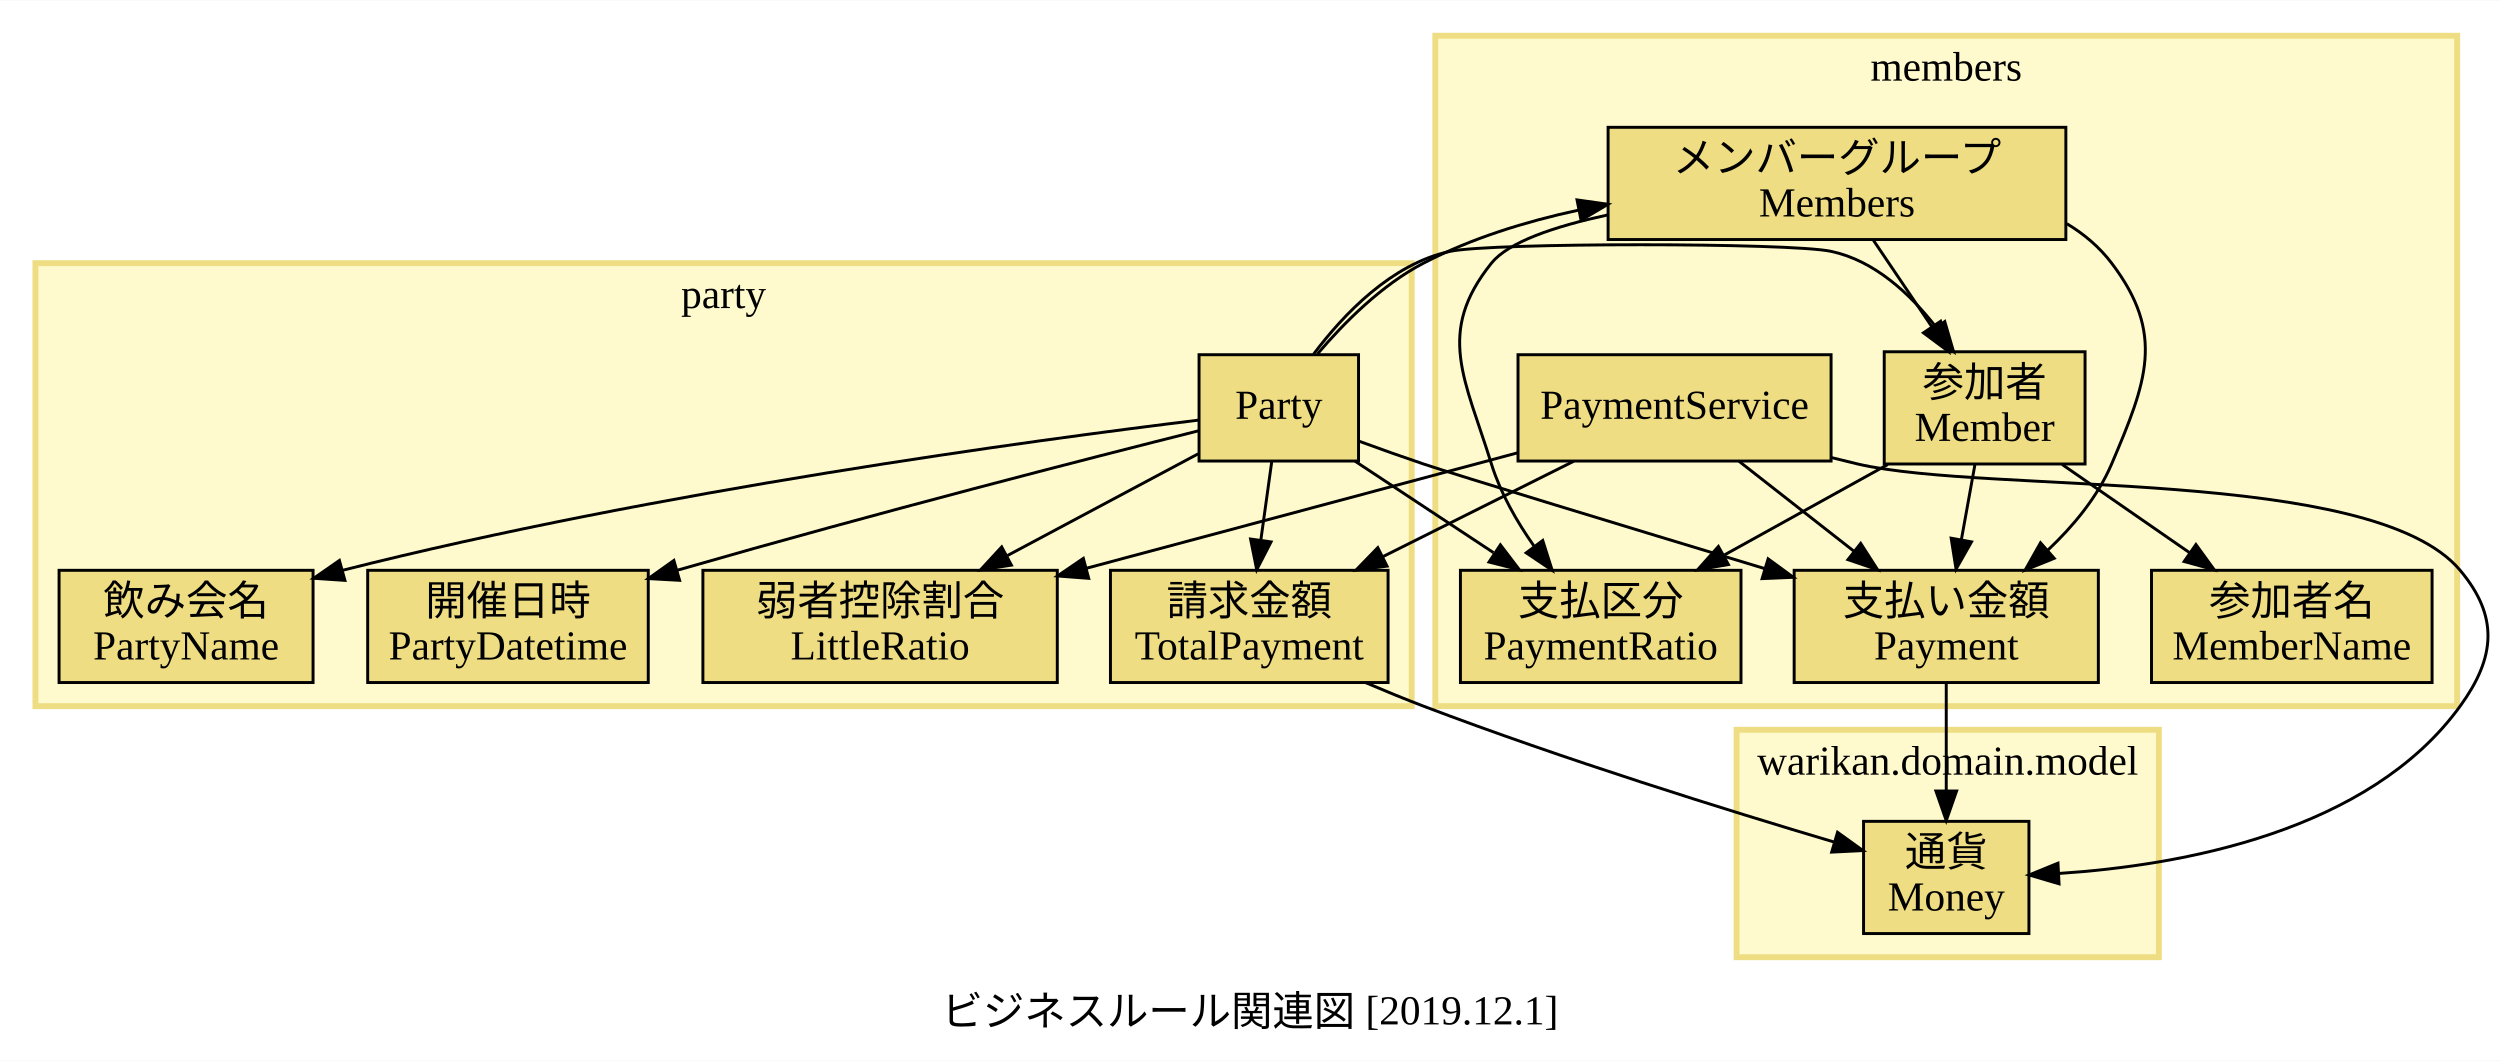
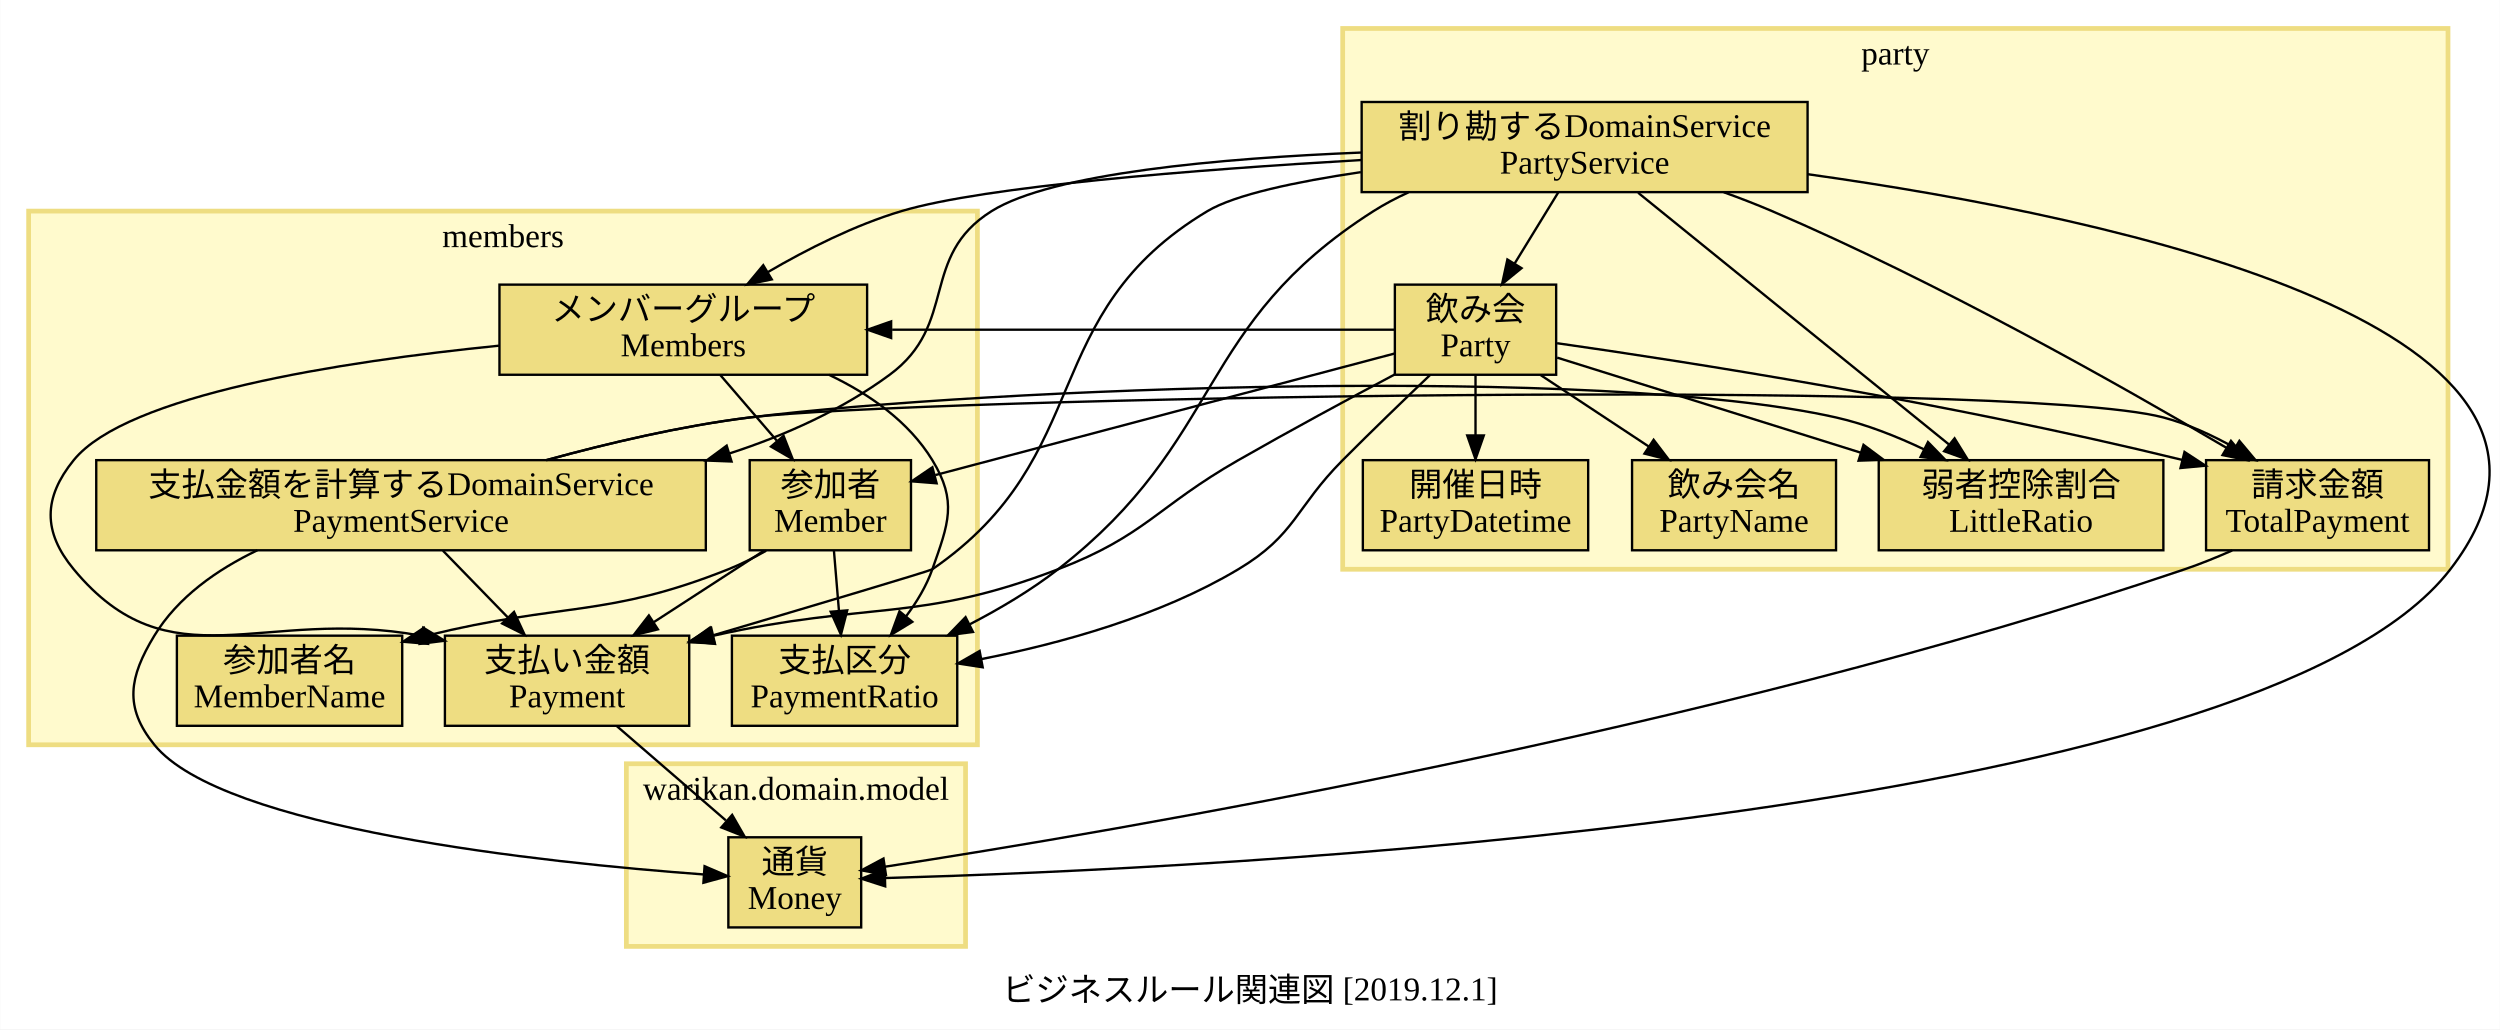
- <svg xmlns="http://www.w3.org/2000/svg" width="846px" height="359px" viewBox="0.00 0.00 846.50 359.00">
-   <g id="graph0" class="graph" transform=" rotate(0) translate(4 355)">
-     <polygon fill="white" stroke="transparent" points="-4,4 -4,-355 842.5,-355 842.5,4 -4,4" />
-     <text text-anchor="middle" x="419.25" y="-7.8" font-family="Times New Roman,serif" font-size="14.00">ビジネスルール関連図 [2019.12.1]</text>
+ <svg xmlns="http://www.w3.org/2000/svg" width="1054px" height="434px" viewBox="0.00 0.00 1053.85 434.00">
+   <g id="graph0" class="graph" transform=" rotate(0) translate(4 430)">
+     <polygon fill="white" stroke="transparent" points="-4,4 -4,-430 1049.85,-430 1049.85,4 -4,4" />
+     <text text-anchor="middle" x="522.92" y="-7.8" font-family="Times New Roman,serif" font-size="14.00">ビジネスルール関連図 [2019.12.1]</text>
    <g id="clust2" class="cluster">
-       <polygon fill="lemonchiffon" stroke="#eedd82" stroke-width="2" points="584,-31 584,-108 727,-108 727,-31 584,-31" />
-       <text text-anchor="middle" x="655.5" y="-92.8" font-family="Times New Roman,serif" font-size="14.00">warikan.domain.model</text>
+       <polygon fill="lemonchiffon" stroke="#eedd82" stroke-width="2" points="260,-31 260,-108 403,-108 403,-31 260,-31" />
+       <text text-anchor="middle" x="331.5" y="-92.8" font-family="Times New Roman,serif" font-size="14.00">warikan.domain.model</text>
    </g>
    <g id="clust1" class="cluster">
-       <polygon fill="lemonchiffon" stroke="#eedd82" stroke-width="2" points="482,-116 482,-343 828,-343 828,-116 482,-116" />
-       <text text-anchor="middle" x="655" y="-327.8" font-family="Times New Roman,serif" font-size="14.00">members</text>
+       <polygon fill="lemonchiffon" stroke="#eedd82" stroke-width="2" points="8,-116 8,-341 408,-341 408,-116 8,-116" />
+       <text text-anchor="middle" x="208" y="-325.8" font-family="Times New Roman,serif" font-size="14.00">members</text>
    </g>
    <g id="clust3" class="cluster">
-       <polygon fill="lemonchiffon" stroke="#eedd82" stroke-width="2" points="8,-116 8,-266 474,-266 474,-116 8,-116" />
-       <text text-anchor="middle" x="241" y="-250.8" font-family="Times New Roman,serif" font-size="14.00">party</text>
+       <polygon fill="lemonchiffon" stroke="#eedd82" stroke-width="2" points="562,-190 562,-418 1028,-418 1028,-190 562,-190" />
+       <text text-anchor="middle" x="795" y="-402.8" font-family="Times New Roman,serif" font-size="14.00">party</text>
    </g>
    <g id="node1" class="node">
-       <polygon fill="#eedd82" stroke="black" points="702,-236 634,-236 634,-198 702,-198 702,-236" />
-       <text text-anchor="middle" x="668" y="-220.8" font-family="Times New Roman,serif" font-size="14.00">参加者</text>
-       <text text-anchor="middle" x="668" y="-205.8" font-family="Times New Roman,serif" font-size="14.00">Member</text>
+       <polygon fill="#eedd82" stroke="black" points="380,-236 312,-236 312,-198 380,-198 380,-236" />
+       <text text-anchor="middle" x="346" y="-220.8" font-family="Times New Roman,serif" font-size="14.00">参加者</text>
+       <text text-anchor="middle" x="346" y="-205.8" font-family="Times New Roman,serif" font-size="14.00">Member</text>
    </g>
    <g id="node2" class="node">
-       <polygon fill="#eedd82" stroke="black" points="819.5,-162 724.5,-162 724.5,-124 819.5,-124 819.5,-162" />
-       <text text-anchor="middle" x="772" y="-146.8" font-family="Times New Roman,serif" font-size="14.00">参加者名</text>
-       <text text-anchor="middle" x="772" y="-131.8" font-family="Times New Roman,serif" font-size="14.00">MemberName</text>
+       <polygon fill="#eedd82" stroke="black" points="165.5,-162 70.5,-162 70.5,-124 165.5,-124 165.5,-162" />
+       <text text-anchor="middle" x="118" y="-146.8" font-family="Times New Roman,serif" font-size="14.00">参加者名</text>
+       <text text-anchor="middle" x="118" y="-131.8" font-family="Times New Roman,serif" font-size="14.00">MemberName</text>
    </g>
    <g id="edge1" class="edge">
-       <path fill="none" stroke="black" d="M694.24,-197.83C707.3,-188.79 723.25,-177.75 737.3,-168.02" />
-       <polygon fill="black" stroke="black" points="739.54,-170.73 745.76,-162.16 735.55,-164.98 739.54,-170.73" />
+       <path fill="none" stroke="black" d="M318.94,-197.82C313.8,-194.9 308.35,-192.13 303,-190 251.76,-169.56 233.23,-176.18 175.77,-162.01" />
+       <polygon fill="black" stroke="black" points="176.36,-158.55 165.8,-159.44 174.61,-165.33 176.36,-158.55" />
    </g>
    <g id="node4" class="node">
-       <polygon fill="#eedd82" stroke="black" points="706.5,-162 603.5,-162 603.5,-124 706.5,-124 706.5,-162" />
-       <text text-anchor="middle" x="655" y="-146.8" font-family="Times New Roman,serif" font-size="14.00">支払い金額</text>
-       <text text-anchor="middle" x="655" y="-131.8" font-family="Times New Roman,serif" font-size="14.00">Payment</text>
+       <polygon fill="#eedd82" stroke="black" points="286.5,-162 183.5,-162 183.5,-124 286.5,-124 286.5,-162" />
+       <text text-anchor="middle" x="235" y="-146.8" font-family="Times New Roman,serif" font-size="14.00">支払い金額</text>
+       <text text-anchor="middle" x="235" y="-131.8" font-family="Times New Roman,serif" font-size="14.00">Payment</text>
    </g>
    <g id="edge2" class="edge">
-       <path fill="none" stroke="black" d="M664.72,-197.83C663.33,-190.13 661.68,-180.97 660.13,-172.42" />
-       <polygon fill="black" stroke="black" points="663.55,-171.63 658.32,-162.41 656.66,-172.88 663.55,-171.63" />
+       <path fill="none" stroke="black" d="M317.99,-197.83C303.92,-188.71 286.71,-177.54 271.61,-167.74" />
+       <polygon fill="black" stroke="black" points="273.3,-164.67 263,-162.16 269.49,-170.54 273.3,-164.67" />
    </g>
    <g id="node5" class="node">
-       <polygon fill="#eedd82" stroke="black" points="585.5,-162 490.5,-162 490.5,-124 585.5,-124 585.5,-162" />
-       <text text-anchor="middle" x="538" y="-146.8" font-family="Times New Roman,serif" font-size="14.00">支払区分</text>
-       <text text-anchor="middle" x="538" y="-131.8" font-family="Times New Roman,serif" font-size="14.00">PaymentRatio</text>
+       <polygon fill="#eedd82" stroke="black" points="399.5,-162 304.5,-162 304.5,-124 399.5,-124 399.5,-162" />
+       <text text-anchor="middle" x="352" y="-146.8" font-family="Times New Roman,serif" font-size="14.00">支払区分</text>
+       <text text-anchor="middle" x="352" y="-131.8" font-family="Times New Roman,serif" font-size="14.00">PaymentRatio</text>
    </g>
    <g id="edge3" class="edge">
-       <path fill="none" stroke="black" d="M635.2,-197.83C618.41,-188.54 597.8,-177.12 579.88,-167.2" />
-       <polygon fill="black" stroke="black" points="581.24,-163.95 570.79,-162.16 577.85,-170.07 581.24,-163.95" />
+       <path fill="none" stroke="black" d="M347.51,-197.83C348.16,-190.13 348.92,-180.97 349.63,-172.42" />
+       <polygon fill="black" stroke="black" points="353.12,-172.67 350.47,-162.41 346.15,-172.09 353.12,-172.67" />
    </g>
    <g id="node3" class="node">
-       <polygon fill="#eedd82" stroke="black" points="695.5,-312 540.5,-312 540.5,-274 695.5,-274 695.5,-312" />
-       <text text-anchor="middle" x="618" y="-296.8" font-family="Times New Roman,serif" font-size="14.00">メンバーグループ</text>
-       <text text-anchor="middle" x="618" y="-281.8" font-family="Times New Roman,serif" font-size="14.00">Members</text>
+       <polygon fill="#eedd82" stroke="black" points="361.5,-310 206.5,-310 206.5,-272 361.5,-272 361.5,-310" />
+       <text text-anchor="middle" x="284" y="-294.8" font-family="Times New Roman,serif" font-size="14.00">メンバーグループ</text>
+       <text text-anchor="middle" x="284" y="-279.8" font-family="Times New Roman,serif" font-size="14.00">Members</text>
    </g>
    <g id="edge4" class="edge">
-       <path fill="none" stroke="black" d="M630.36,-273.71C636.29,-264.93 643.52,-254.24 650.04,-244.58" />
-       <polygon fill="black" stroke="black" points="653.08,-246.33 655.78,-236.08 647.28,-242.41 653.08,-246.33" />
+       <path fill="none" stroke="black" d="M299.65,-271.83C306.86,-263.45 315.56,-253.35 323.46,-244.17" />
+       <polygon fill="black" stroke="black" points="326.27,-246.27 330.14,-236.41 320.97,-241.71 326.27,-246.27" />
    </g>
    <g id="edge5" class="edge">
-       <path fill="none" stroke="black" d="M695.82,-279.37C701.64,-275.86 706.85,-271.48 711,-266 729.27,-241.92 722.82,-225.82 711,-198 706.3,-186.94 698.11,-177.05 689.42,-168.85" />
-       <polygon fill="black" stroke="black" points="691.55,-166.06 681.72,-162.09 686.92,-171.32 691.55,-166.06" />
+       <path fill="none" stroke="black" d="M206.28,-284.26C139.07,-277.49 49.3,-263.48 27,-236 14.12,-220.13 13.96,-205.74 27,-190 67.71,-140.87 106.18,-174.37 173.27,-162.03" />
+       <polygon fill="black" stroke="black" points="174.34,-165.38 183.38,-159.86 172.87,-158.53 174.34,-165.38" />
    </g>
    <g id="edge6" class="edge">
-       <path fill="none" stroke="black" d="M540.37,-282.33C522.34,-278.45 506.73,-273.14 501,-266 482.09,-242.43 492.06,-226.87 501,-198 504.04,-188.17 509.56,-178.54 515.43,-170.19" />
-       <polygon fill="black" stroke="black" points="518.37,-172.11 521.57,-162.01 512.77,-167.91 518.37,-172.11" />
+       <path fill="none" stroke="black" d="M345.42,-271.99C362.5,-263.85 379.07,-252.27 389,-236 399.65,-218.55 395.79,-209.28 389,-190 386.52,-182.96 382.45,-176.19 377.9,-170.13" />
+       <polygon fill="black" stroke="black" points="380.55,-167.83 371.5,-162.32 375.14,-172.27 380.55,-167.83" />
    </g>
    <g id="node7" class="node">
-       <polygon fill="#eedd82" stroke="black" points="683,-77 627,-77 627,-39 683,-39 683,-77" />
-       <text text-anchor="middle" x="655" y="-61.8" font-family="Times New Roman,serif" font-size="14.00">通貨</text>
-       <text text-anchor="middle" x="655" y="-46.8" font-family="Times New Roman,serif" font-size="14.00">Money</text>
+       <polygon fill="#eedd82" stroke="black" points="359,-77 303,-77 303,-39 359,-39 359,-77" />
+       <text text-anchor="middle" x="331" y="-61.8" font-family="Times New Roman,serif" font-size="14.00">通貨</text>
+       <text text-anchor="middle" x="331" y="-46.8" font-family="Times New Roman,serif" font-size="14.00">Money</text>
    </g>
    <g id="edge7" class="edge">
-       <path fill="none" stroke="black" d="M655,-123.99C655,-113.3 655,-99.5 655,-87.37" />
-       <polygon fill="black" stroke="black" points="658.5,-87.26 655,-77.26 651.5,-87.26 658.5,-87.26" />
+       <path fill="none" stroke="black" d="M255.83,-123.99C269.32,-112.32 287.09,-96.97 301.96,-84.11" />
+       <polygon fill="black" stroke="black" points="304.6,-86.45 309.88,-77.26 300.02,-81.15 304.6,-86.45" />
    </g>
    <g id="node6" class="node">
-       <polygon fill="#eedd82" stroke="black" points="616,-235 510,-235 510,-199 616,-199 616,-235" />
-       <text text-anchor="middle" x="563" y="-213.3" font-family="Times New Roman,serif" font-size="14.00">PaymentService</text>
+       <polygon fill="#eedd82" stroke="black" points="293.5,-236 36.5,-236 36.5,-198 293.5,-198 293.5,-236" />
+       <text text-anchor="middle" x="165" y="-220.8" font-family="Times New Roman,serif" font-size="14.00">支払金額を計算するDomainService</text>
+       <text text-anchor="middle" x="165" y="-205.8" font-family="Times New Roman,serif" font-size="14.00">PaymentService</text>
    </g>
    <g id="edge9" class="edge">
-       <path fill="none" stroke="black" d="M584.8,-198.94C596.4,-189.86 610.86,-178.55 623.64,-168.54" />
-       <polygon fill="black" stroke="black" points="626.03,-171.12 631.75,-162.2 621.71,-165.61 626.03,-171.12" />
+       <path fill="none" stroke="black" d="M182.66,-197.83C190.97,-189.28 201.03,-178.94 210.09,-169.62" />
+       <polygon fill="black" stroke="black" points="212.64,-172.02 217.1,-162.41 207.62,-167.14 212.64,-172.02" />
    </g>
    <g id="edge8" class="edge">
-       <path fill="none" stroke="black" d="M616,-200.2C619.04,-199.43 622.05,-198.69 625,-198 669.84,-187.57 799.41,-197.27 829,-162 842.14,-146.34 841,-132.55 829,-116 798.11,-73.38 734.38,-62.05 693.22,-59.36" />
-       <polygon fill="black" stroke="black" points="693.19,-55.85 683.02,-58.84 692.83,-62.84 693.19,-55.85" />
+       <path fill="none" stroke="black" d="M104.42,-198C87.41,-189.84 70.88,-178.26 61,-162 50.38,-144.53 48.12,-131.88 61,-116 89.71,-80.59 224.96,-66.33 292.47,-61.34" />
+       <polygon fill="black" stroke="black" points="292.97,-64.81 302.7,-60.62 292.48,-57.83 292.97,-64.81" />
    </g>
    <g id="node8" class="node">
-       <polygon fill="#eedd82" stroke="black" points="354,-162 234,-162 234,-124 354,-124 354,-162" />
-       <text text-anchor="middle" x="294" y="-146.8" font-family="Times New Roman,serif" font-size="14.00">弱者控除割合</text>
-       <text text-anchor="middle" x="294" y="-131.8" font-family="Times New Roman,serif" font-size="14.00">LittleRatio</text>
+       <polygon fill="#eedd82" stroke="black" points="908,-236 788,-236 788,-198 908,-198 908,-236" />
+       <text text-anchor="middle" x="848" y="-220.8" font-family="Times New Roman,serif" font-size="14.00">弱者控除割合</text>
+       <text text-anchor="middle" x="848" y="-205.8" font-family="Times New Roman,serif" font-size="14.00">LittleRatio</text>
    </g>
    <g id="edge10" class="edge">
-       <path fill="none" stroke="black" d="M509.85,-201.78C468.06,-190.59 409.47,-174.91 363.88,-162.7" />
-       <polygon fill="black" stroke="black" points="364.63,-159.28 354.07,-160.08 362.82,-166.04 364.63,-159.28" />
+       <path fill="none" stroke="black" d="M226.23,-236C252.37,-243.17 283.4,-250.46 312,-254 413.01,-266.52 670.71,-276.36 770,-254 782.58,-251.17 795.51,-246.06 807.13,-240.53" />
+       <polygon fill="black" stroke="black" points="808.76,-243.63 816.15,-236.04 805.63,-237.37 808.76,-243.63" />
+     </g>
+     <g id="node13" class="node">
+       <polygon fill="#eedd82" stroke="black" points="1020,-236 926,-236 926,-198 1020,-198 1020,-236" />
+       <text text-anchor="middle" x="973" y="-220.8" font-family="Times New Roman,serif" font-size="14.00">請求金額</text>
+       <text text-anchor="middle" x="973" y="-205.8" font-family="Times New Roman,serif" font-size="14.00">TotalPayment</text>
+     </g>
+     <g id="edge11" class="edge">
+       <path fill="none" stroke="black" d="M226.23,-236C252.37,-243.17 283.4,-250.46 312,-254 377.72,-262.14 843.98,-270.94 908,-254 918.37,-251.26 928.81,-246.43 938.21,-241.15" />
+       <polygon fill="black" stroke="black" points="940.05,-244.13 946.85,-236.01 936.47,-238.11 940.05,-244.13" />
+     </g>
+     <g id="node9" class="node">
+       <polygon fill="#eedd82" stroke="black" points="652,-310 584,-310 584,-272 652,-272 652,-310" />
+       <text text-anchor="middle" x="618" y="-294.8" font-family="Times New Roman,serif" font-size="14.00">飲み会</text>
+       <text text-anchor="middle" x="618" y="-279.8" font-family="Times New Roman,serif" font-size="14.00">Party</text>
+     </g>
+     <g id="edge12" class="edge">
+       <path fill="none" stroke="black" d="M583.83,-280.95C534.77,-267.97 444.34,-244.03 390.24,-229.71" />
+       <polygon fill="black" stroke="black" points="390.81,-226.24 380.25,-227.07 389.02,-233.01 390.81,-226.24" />
+     </g>
+     <g id="edge13" class="edge">
+       <path fill="none" stroke="black" d="M583.95,-291C513.32,-291 442.68,-291 372.05,-291" />
+       <polygon fill="black" stroke="black" points="371.63,-287.5 361.63,-291 371.63,-294.5 371.63,-287.5" />
+     </g>
+     <g id="edge14" class="edge">
+       <path fill="none" stroke="black" d="M583.98,-272.16C564.53,-261.83 539.75,-248.44 518,-236 483.73,-216.39 478.86,-204.16 442,-190 383.22,-167.41 362.18,-176.61 296.8,-162" />
+       <polygon fill="black" stroke="black" points="297.36,-158.54 286.82,-159.67 295.76,-165.35 297.36,-158.54" />
+     </g>
+     <g id="edge15" class="edge">
+       <path fill="none" stroke="black" d="M598.89,-271.94C587.98,-261.54 574.1,-248.15 562,-236 542.04,-215.95 542.28,-204.52 518,-190 484.97,-170.25 443.2,-158.73 409.82,-152.16" />
+       <polygon fill="black" stroke="black" points="410.23,-148.67 399.76,-150.28 408.94,-155.55 410.23,-148.67" />
+     </g>
+     <g id="edge16" class="edge">
+       <path fill="none" stroke="black" d="M652.43,-279.22C686.15,-268.67 738.43,-252.3 780.46,-239.14" />
+       <polygon fill="black" stroke="black" points="781.58,-242.46 790.08,-236.13 779.49,-235.78 781.58,-242.46" />
+     </g>
+     <g id="node10" class="node">
+       <polygon fill="#eedd82" stroke="black" points="665.5,-236 570.5,-236 570.5,-198 665.5,-198 665.5,-236" />
+       <text text-anchor="middle" x="618" y="-220.8" font-family="Times New Roman,serif" font-size="14.00">開催日時</text>
+       <text text-anchor="middle" x="618" y="-205.8" font-family="Times New Roman,serif" font-size="14.00">PartyDatetime</text>
+     </g>
+     <g id="edge17" class="edge">
+       <path fill="none" stroke="black" d="M618,-271.83C618,-264.13 618,-254.97 618,-246.42" />
+       <polygon fill="black" stroke="black" points="621.5,-246.41 618,-236.41 614.5,-246.41 621.5,-246.41" />
+     </g>
+     <g id="node11" class="node">
+       <polygon fill="#eedd82" stroke="black" points="770,-236 684,-236 684,-198 770,-198 770,-236" />
+       <text text-anchor="middle" x="727" y="-220.8" font-family="Times New Roman,serif" font-size="14.00">飲み会名</text>
+       <text text-anchor="middle" x="727" y="-205.8" font-family="Times New Roman,serif" font-size="14.00">PartyName</text>
+     </g>
+     <g id="edge18" class="edge">
+       <path fill="none" stroke="black" d="M645.51,-271.83C659.32,-262.71 676.23,-251.54 691.05,-241.74" />
+       <polygon fill="black" stroke="black" points="693.09,-244.59 699.5,-236.16 689.23,-238.75 693.09,-244.59" />
+     </g>
+     <g id="edge19" class="edge">
+       <path fill="none" stroke="black" d="M652.39,-285.3C706.59,-277.57 815.26,-260.75 916.04,-236.08" />
+       <polygon fill="black" stroke="black" points="916.91,-239.47 925.77,-233.67 915.22,-232.68 916.91,-239.47" />
    </g>
    <g id="node12" class="node">
-       <polygon fill="#eedd82" stroke="black" points="466,-162 372,-162 372,-124 466,-124 466,-162" />
-       <text text-anchor="middle" x="419" y="-146.8" font-family="Times New Roman,serif" font-size="14.00">請求金額</text>
-       <text text-anchor="middle" x="419" y="-131.8" font-family="Times New Roman,serif" font-size="14.00">TotalPayment</text>
+       <polygon fill="#eedd82" stroke="black" points="758,-387 570,-387 570,-349 758,-349 758,-387" />
+       <text text-anchor="middle" x="664" y="-371.8" font-family="Times New Roman,serif" font-size="14.00">割り勘するDomainService</text>
+       <text text-anchor="middle" x="664" y="-356.8" font-family="Times New Roman,serif" font-size="14.00">PartyService</text>
    </g>
-     <g id="edge11" class="edge">
-       <path fill="none" stroke="black" d="M528.87,-198.94C509.53,-189.27 485.09,-177.04 464.17,-166.59" />
-       <polygon fill="black" stroke="black" points="465.65,-163.41 455.14,-162.07 462.52,-169.67 465.65,-163.41" />
+     <g id="edge21" class="edge">
+       <path fill="none" stroke="black" d="M569.99,-362.54C500.16,-358.48 411.18,-351.49 376,-341 356.39,-335.15 336.16,-324.92 319.68,-315.3" />
+       <polygon fill="black" stroke="black" points="321.31,-312.2 310.93,-310.06 317.71,-318.2 321.31,-312.2" />
    </g>
-     <g id="node9" class="node">
-       <polygon fill="#eedd82" stroke="black" points="456,-235 402,-235 402,-199 456,-199 456,-235" />
-       <text text-anchor="middle" x="429" y="-213.3" font-family="Times New Roman,serif" font-size="14.00">Party</text>
+     <g id="edge22" class="edge">
+       <path fill="none" stroke="black" d="M569.66,-357.43C542.29,-353.38 516.64,-347.96 505,-341 432.37,-297.57 458.7,-237.99 389,-190 387.96,-189.28 338.88,-174.68 296.4,-162.11" />
+       <polygon fill="black" stroke="black" points="297.21,-158.7 286.62,-159.22 295.22,-165.41 297.21,-158.7" />
    </g>
-     <g id="edge12" class="edge">
-       <path fill="none" stroke="black" d="M440.71,-235.1C450.95,-248.75 467.25,-265.81 487,-270 501.02,-272.98 601.98,-272.98 616,-270 630.71,-266.88 642.82,-255.59 651.63,-244.23" />
-       <polygon fill="black" stroke="black" points="654.5,-246.24 657.46,-236.06 648.8,-242.17 654.5,-246.24" />
+     <g id="edge23" class="edge">
+       <path fill="none" stroke="black" d="M589.71,-348.88C584.58,-346.55 579.62,-343.94 575,-341 499.54,-293.01 512.62,-244.87 442,-190 430.74,-181.25 417.56,-173.42 404.81,-166.81" />
+       <polygon fill="black" stroke="black" points="406.14,-163.56 395.64,-162.21 403.01,-169.82 406.14,-163.56" />
    </g>
-     <g id="edge13" class="edge">
-       <path fill="none" stroke="black" d="M442.13,-235.3C451.08,-245.83 463.84,-258.64 478,-266 494.1,-274.37 512.48,-280.08 530.51,-283.96" />
-       <polygon fill="black" stroke="black" points="529.98,-287.42 540.47,-285.94 531.34,-280.56 529.98,-287.42" />
-     </g>
-     <g id="edge14" class="edge">
-       <path fill="none" stroke="black" d="M456.12,-205.73C463.21,-203.13 470.87,-200.4 478,-198 489.3,-194.2 547.01,-176.65 593.51,-162.58" />
-       <polygon fill="black" stroke="black" points="594.68,-165.88 603.24,-159.63 592.65,-159.18 594.68,-165.88" />
-     </g>
-     <g id="edge15" class="edge">
-       <path fill="none" stroke="black" d="M454.83,-198.94C468.83,-189.69 486.36,-178.11 501.71,-167.97" />
-       <polygon fill="black" stroke="black" points="504.03,-170.63 510.45,-162.2 500.18,-164.79 504.03,-170.63" />
-     </g>
-     <g id="edge16" class="edge">
-       <path fill="none" stroke="black" d="M401.68,-201.43C383.07,-191.51 358.06,-178.17 336.83,-166.84" />
-       <polygon fill="black" stroke="black" points="338.46,-163.75 327.99,-162.13 335.17,-169.92 338.46,-163.75" />
-     </g>
-     <g id="node10" class="node">
-       <polygon fill="#eedd82" stroke="black" points="215.5,-162 120.5,-162 120.5,-124 215.5,-124 215.5,-162" />
-       <text text-anchor="middle" x="168" y="-146.8" font-family="Times New Roman,serif" font-size="14.00">開催日時</text>
-       <text text-anchor="middle" x="168" y="-131.8" font-family="Times New Roman,serif" font-size="14.00">PartyDatetime</text>
-     </g>
-     <g id="edge17" class="edge">
-       <path fill="none" stroke="black" d="M401.83,-209.24C364.39,-199.83 294.62,-181.97 225.31,-162.02" />
-       <polygon fill="black" stroke="black" points="226.11,-158.61 215.53,-159.2 224.17,-165.34 226.11,-158.61" />
-     </g>
-     <g id="node11" class="node">
-       <polygon fill="#eedd82" stroke="black" points="102,-162 16,-162 16,-124 102,-124 102,-162" />
-       <text text-anchor="middle" x="59" y="-146.8" font-family="Times New Roman,serif" font-size="14.00">飲み会名</text>
-       <text text-anchor="middle" x="59" y="-131.8" font-family="Times New Roman,serif" font-size="14.00">PartyName</text>
-     </g>
-     <g id="edge18" class="edge">
-       <path fill="none" stroke="black" d="M401.98,-212.87C346.88,-206.16 217.8,-188.8 112,-162 111.9,-161.97 111.8,-161.95 111.7,-161.92" />
-       <polygon fill="black" stroke="black" points="112.79,-158.59 102.22,-159.3 110.92,-165.34 112.79,-158.59" />
-     </g>
-     <g id="edge19" class="edge">
-       <path fill="none" stroke="black" d="M426.63,-198.94C425.53,-190.99 424.18,-181.31 422.93,-172.31" />
-       <polygon fill="black" stroke="black" points="426.37,-171.62 421.53,-162.2 419.44,-172.59 426.37,-171.62" />
+     <g id="edge24" class="edge">
+       <path fill="none" stroke="black" d="M569.89,-365.69C510.19,-363.27 439.53,-356.96 414,-341 383.36,-321.85 400.09,-293.43 371,-272 351.03,-257.29 327.38,-246.58 303.34,-238.78" />
+       <polygon fill="black" stroke="black" points="304.35,-235.43 293.76,-235.83 302.29,-242.12 304.35,-235.43" />
    </g>
    <g id="edge20" class="edge">
-       <path fill="none" stroke="black" d="M458.44,-123.95C464.93,-121.17 471.62,-118.43 478,-116 525.3,-98.02 581.05,-80.68 617.15,-69.95" />
-       <polygon fill="black" stroke="black" points="618.19,-73.29 626.79,-67.1 616.21,-66.58 618.19,-73.29" />
+       <path fill="none" stroke="black" d="M758.01,-356.56C890.32,-338.04 1107.09,-291.41 1029,-190 947.43,-84.07 503.11,-63.6 369.21,-59.82" />
+       <polygon fill="black" stroke="black" points="369.12,-56.32 359.03,-59.55 368.93,-63.32 369.12,-56.32" />
+     </g>
+     <g id="edge25" class="edge">
+       <path fill="none" stroke="black" d="M686.56,-348.73C719.48,-322.07 780.76,-272.45 817.62,-242.6" />
+       <polygon fill="black" stroke="black" points="819.97,-245.2 825.54,-236.19 815.57,-239.76 819.97,-245.2" />
+     </g>
+     <g id="edge26" class="edge">
+       <path fill="none" stroke="black" d="M652.86,-348.84C647.37,-339.88 640.63,-328.89 634.54,-318.97" />
+       <polygon fill="black" stroke="black" points="637.4,-316.94 629.19,-310.25 631.44,-320.6 637.4,-316.94" />
+     </g>
+     <g id="edge27" class="edge">
+       <path fill="none" stroke="black" d="M722.67,-348.95C729.59,-346.46 736.5,-343.78 743,-341 812.71,-311.16 889.64,-267.72 934.51,-241.25" />
+       <polygon fill="black" stroke="black" points="936.5,-244.14 943.32,-236.03 932.93,-238.12 936.5,-244.14" />
+     </g>
+     <g id="edge28" class="edge">
+       <path fill="none" stroke="black" d="M937.01,-197.92C930.45,-195.02 923.6,-192.24 917,-190 715.77,-121.68 463.43,-79.1 368.98,-64.59" />
+       <polygon fill="black" stroke="black" points="369.45,-61.12 359.04,-63.07 368.4,-68.04 369.45,-61.12" />
    </g>
  </g>
</svg>
